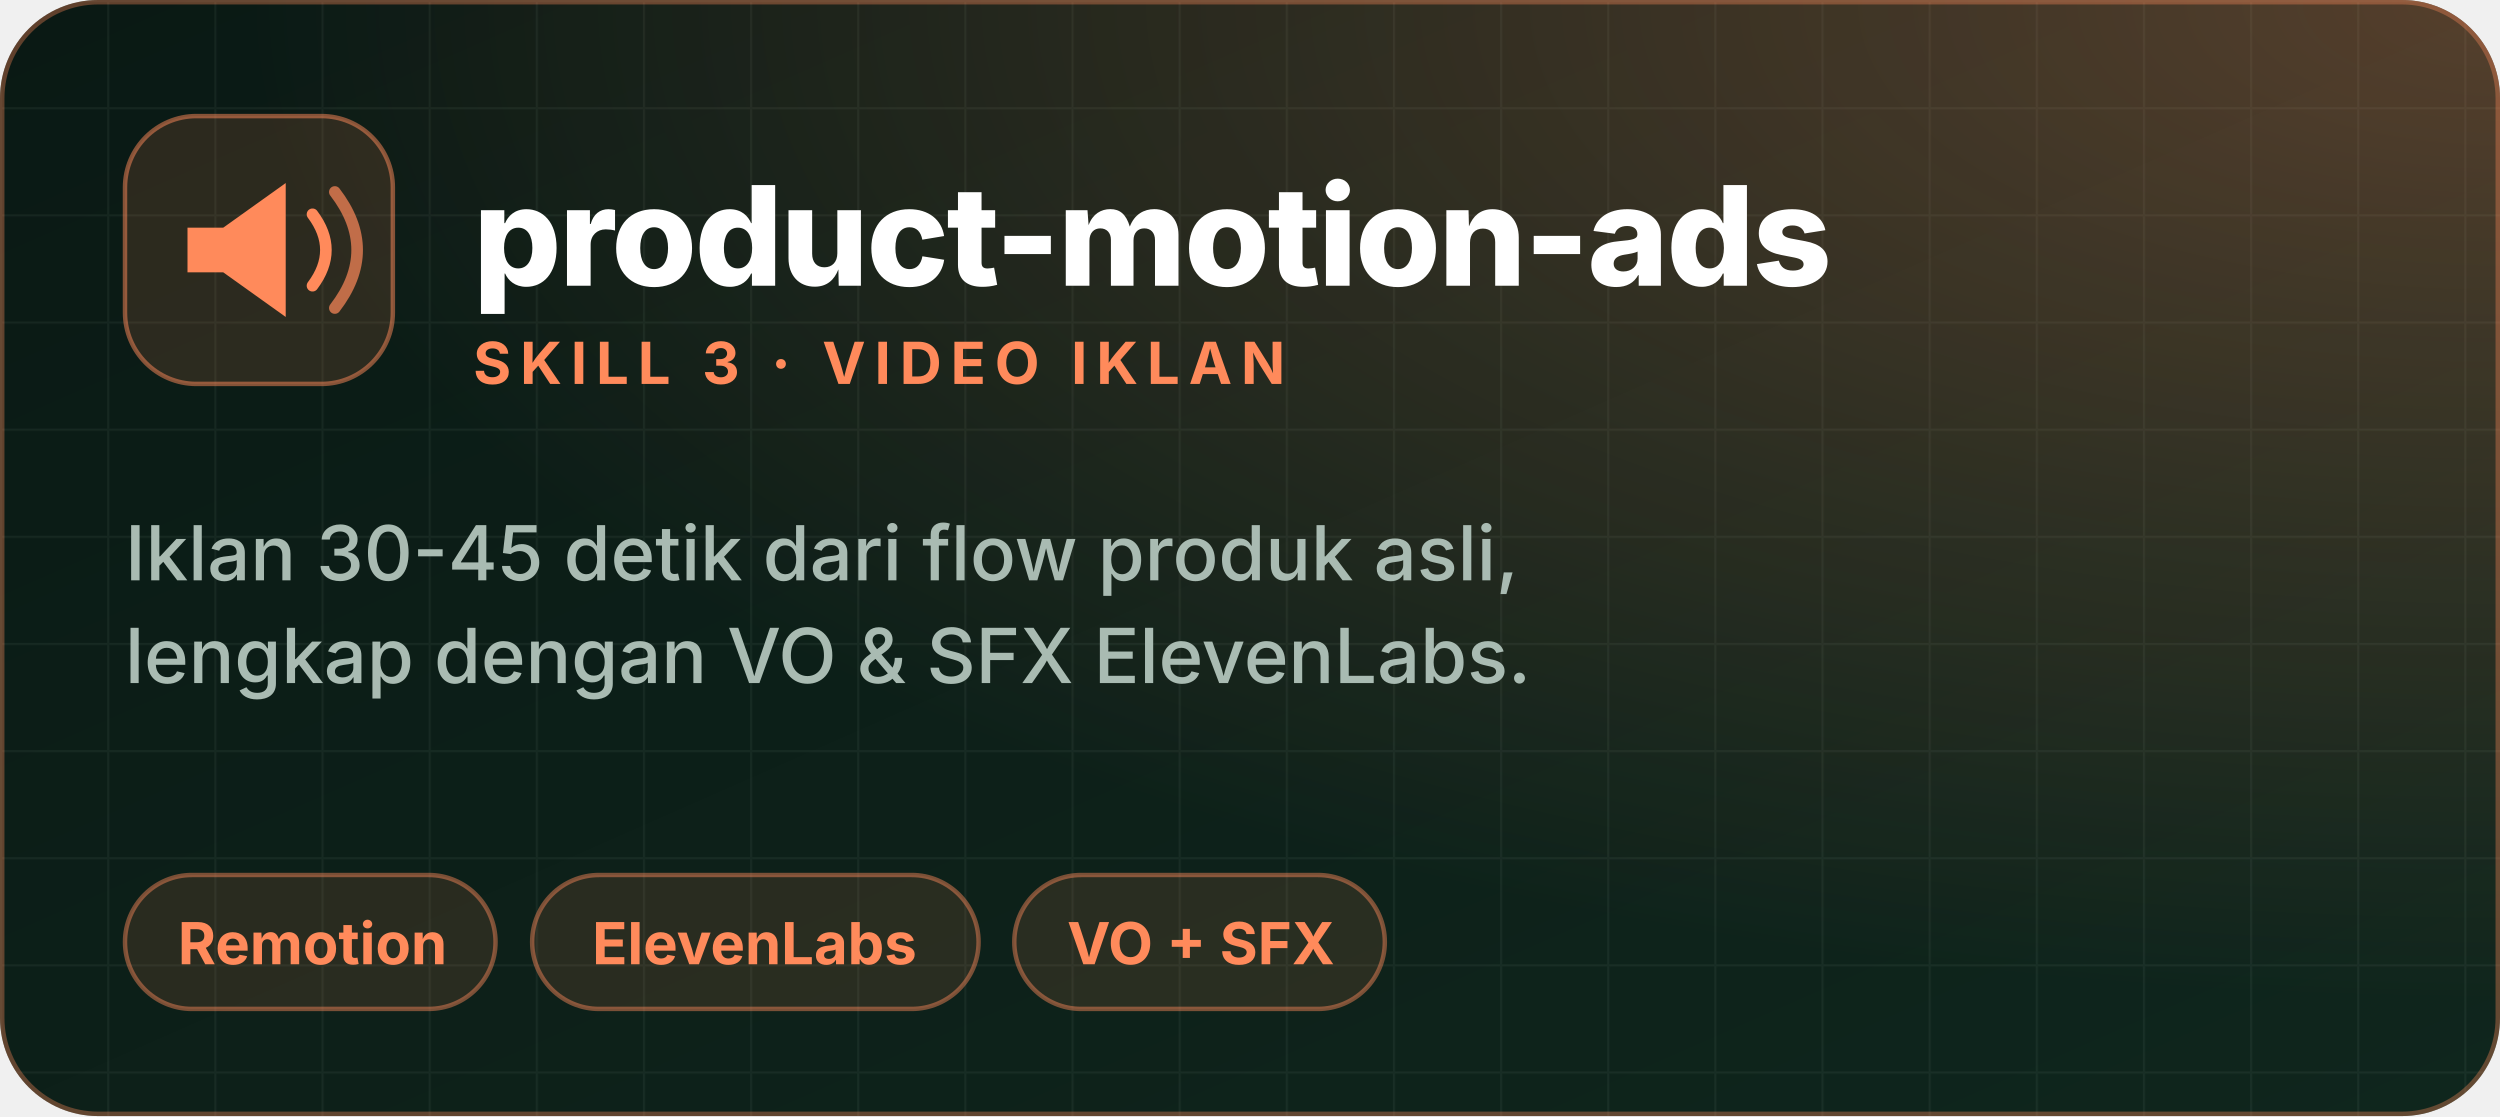
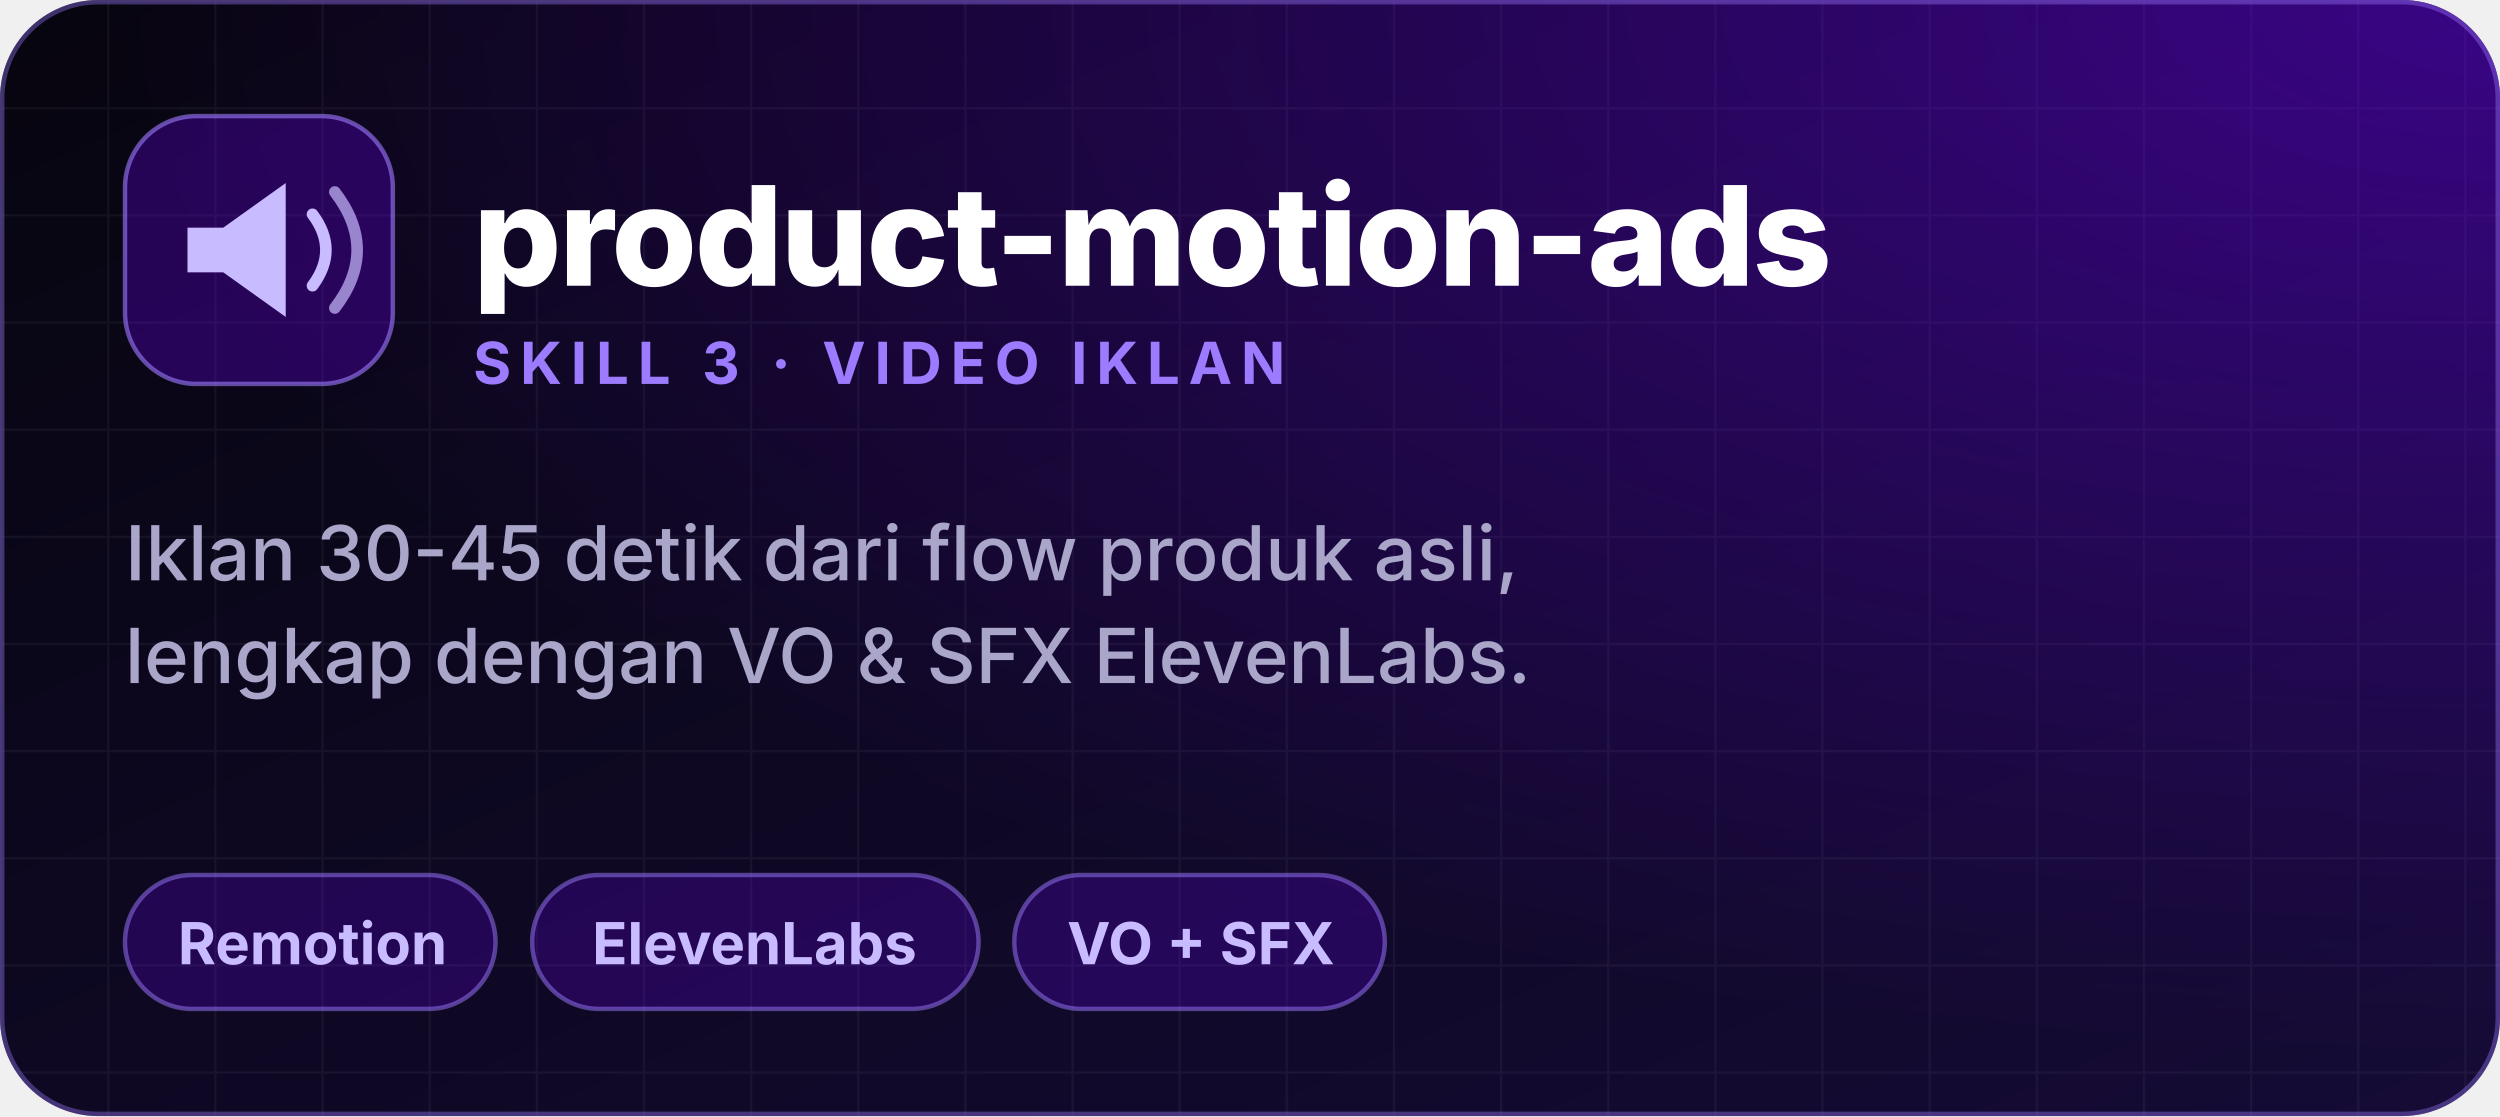
<svg xmlns="http://www.w3.org/2000/svg" width="560" height="250" viewBox="0 0 560 250" fill="none">
  <defs>
    <linearGradient id="b" x1="0" y1="0" x2="1" y2="1">
-       <stop offset="0" stop-color="#0a1914" />
-       <stop offset="1" stop-color="#0f261d" />
+       <stop offset="0" stop-color="#07050f" />
+       <stop offset="1" stop-color="#150b36" />
    </linearGradient>
-     <radialGradient id="g" cx="1" cy="0" r="0.9">
-       <stop offset="0" stop-color="#ff8a5b" stop-opacity="0.30" />
-       <stop offset="1" stop-color="#ff8a5b" stop-opacity="0" />
+     <radialGradient id="g" cx="1" cy="0" r="0.95">
+       <stop offset="0" stop-color="#6F00FF" stop-opacity="0.45" />
+       <stop offset="1" stop-color="#6F00FF" stop-opacity="0" />
    </radialGradient>
    <pattern id="k" width="24" height="24" patternUnits="userSpaceOnUse">
-       <path d="M24 0H0V24" stroke="#e8f0ec" stroke-opacity="0.05" />
+       <path d="M24 0H0V24" stroke="#ece8ff" stroke-opacity="0.05" />
    </pattern>
    <clipPath id="c">
      <rect width="560" height="250" rx="22" />
    </clipPath>
  </defs>
  <g clip-path="url(#c)">
    <rect width="560" height="250" fill="url(#b)" />
    <rect width="560" height="250" fill="url(#k)" />
    <rect width="560" height="250" fill="url(#g)" />
  </g>
-   <rect x="0.5" y="0.5" width="559" height="249" rx="21.5" stroke="#ff8a5b" stroke-opacity="0.35" />
+   <rect x="0.5" y="0.5" width="559" height="249" rx="21.5" stroke="#9D7BFF" stroke-opacity="0.38" />
  <g transform="translate(28 26)">
-     <rect width="60" height="60" rx="16" fill="#ff8a5b" fill-opacity="0.14" stroke="#ff8a5b" stroke-opacity="0.5" />
+     <rect width="60" height="60" rx="16" fill="#6F00FF" fill-opacity="0.28" stroke="#9D7BFF" stroke-opacity="0.6" />
    <g transform="translate(30 30)">
-       <path d="M-16 -5H-8L6 -15V15L-8 5H-16Z" fill="#ff8a5b" />
-       <path d="M12 -8Q18 0 12 8" stroke="#ff8a5b" stroke-width="2.6" stroke-linecap="round" />
-       <path d="M17 -13Q27 0 17 13" stroke="#ff8a5b" stroke-width="2.6" stroke-linecap="round" stroke-opacity="0.7" />
+       <path d="M-16 -5H-8L6 -15V15L-8 5H-16Z" fill="#C9BBFF" />
+       <path d="M12 -8Q18 0 12 8" stroke="#C9BBFF" stroke-width="2.6" stroke-linecap="round" />
+       <path d="M17 -13Q27 0 17 13" stroke="#C9BBFF" stroke-width="2.6" stroke-linecap="round" stroke-opacity="0.7" />
    </g>
  </g>
  <g font-family="Inter, 'Segoe UI', Helvetica, Arial, sans-serif">
    <text x="106" y="64" font-size="31" font-weight="800" fill="#ffffff" letter-spacing="-0.5">product-motion-ads</text>
-     <text x="106" y="86" font-size="13" font-weight="700" letter-spacing="2" fill="#ff8a5b">SKILL 3 · VIDEO IKLAN</text>
-     <text x="28" y="130" font-size="17" font-weight="500" fill="#a9bbb2">
+     <text x="106" y="86" font-size="13" font-weight="700" letter-spacing="2" fill="#9D7BFF">SKILL 3 · VIDEO IKLAN</text>
+     <text x="28" y="130" font-size="17" font-weight="500" fill="#a9a6c9">
      <tspan x="28" dy="0">Iklan 30-45 detik dari flow produk asli,</tspan>
      <tspan x="28" dy="23">lengkap dengan VO &amp; SFX ElevenLabs.</tspan>
    </text>
-     <rect x="28" y="196" width="83" height="30" rx="15" fill="#ff8a5b" fill-opacity="0.12" stroke="#ff8a5b" stroke-opacity="0.45" />
-     <text x="70" y="216" text-anchor="middle" font-size="13" font-weight="700" fill="#ff8a5b">Remotion</text>
-     <rect x="119.2" y="196" width="100" height="30" rx="15" fill="#ff8a5b" fill-opacity="0.12" stroke="#ff8a5b" stroke-opacity="0.45" />
-     <text x="169" y="216" text-anchor="middle" font-size="13" font-weight="700" fill="#ff8a5b">ElevenLabs</text>
-     <rect x="227.2" y="196" width="83" height="30" rx="15" fill="#ff8a5b" fill-opacity="0.12" stroke="#ff8a5b" stroke-opacity="0.45" />
-     <text x="269" y="216" text-anchor="middle" font-size="13" font-weight="700" fill="#ff8a5b">VO + SFX</text>
+     <rect x="28" y="196" width="83" height="30" rx="15" fill="#6F00FF" fill-opacity="0.22" stroke="#9D7BFF" stroke-opacity="0.5" />
+     <text x="70" y="216" text-anchor="middle" font-size="13" font-weight="700" fill="#C9BBFF">Remotion</text>
+     <rect x="119.2" y="196" width="100" height="30" rx="15" fill="#6F00FF" fill-opacity="0.22" stroke="#9D7BFF" stroke-opacity="0.5" />
+     <text x="169" y="216" text-anchor="middle" font-size="13" font-weight="700" fill="#C9BBFF">ElevenLabs</text>
+     <rect x="227.2" y="196" width="83" height="30" rx="15" fill="#6F00FF" fill-opacity="0.22" stroke="#9D7BFF" stroke-opacity="0.5" />
+     <text x="269" y="216" text-anchor="middle" font-size="13" font-weight="700" fill="#C9BBFF">VO + SFX</text>
  </g>
</svg>
